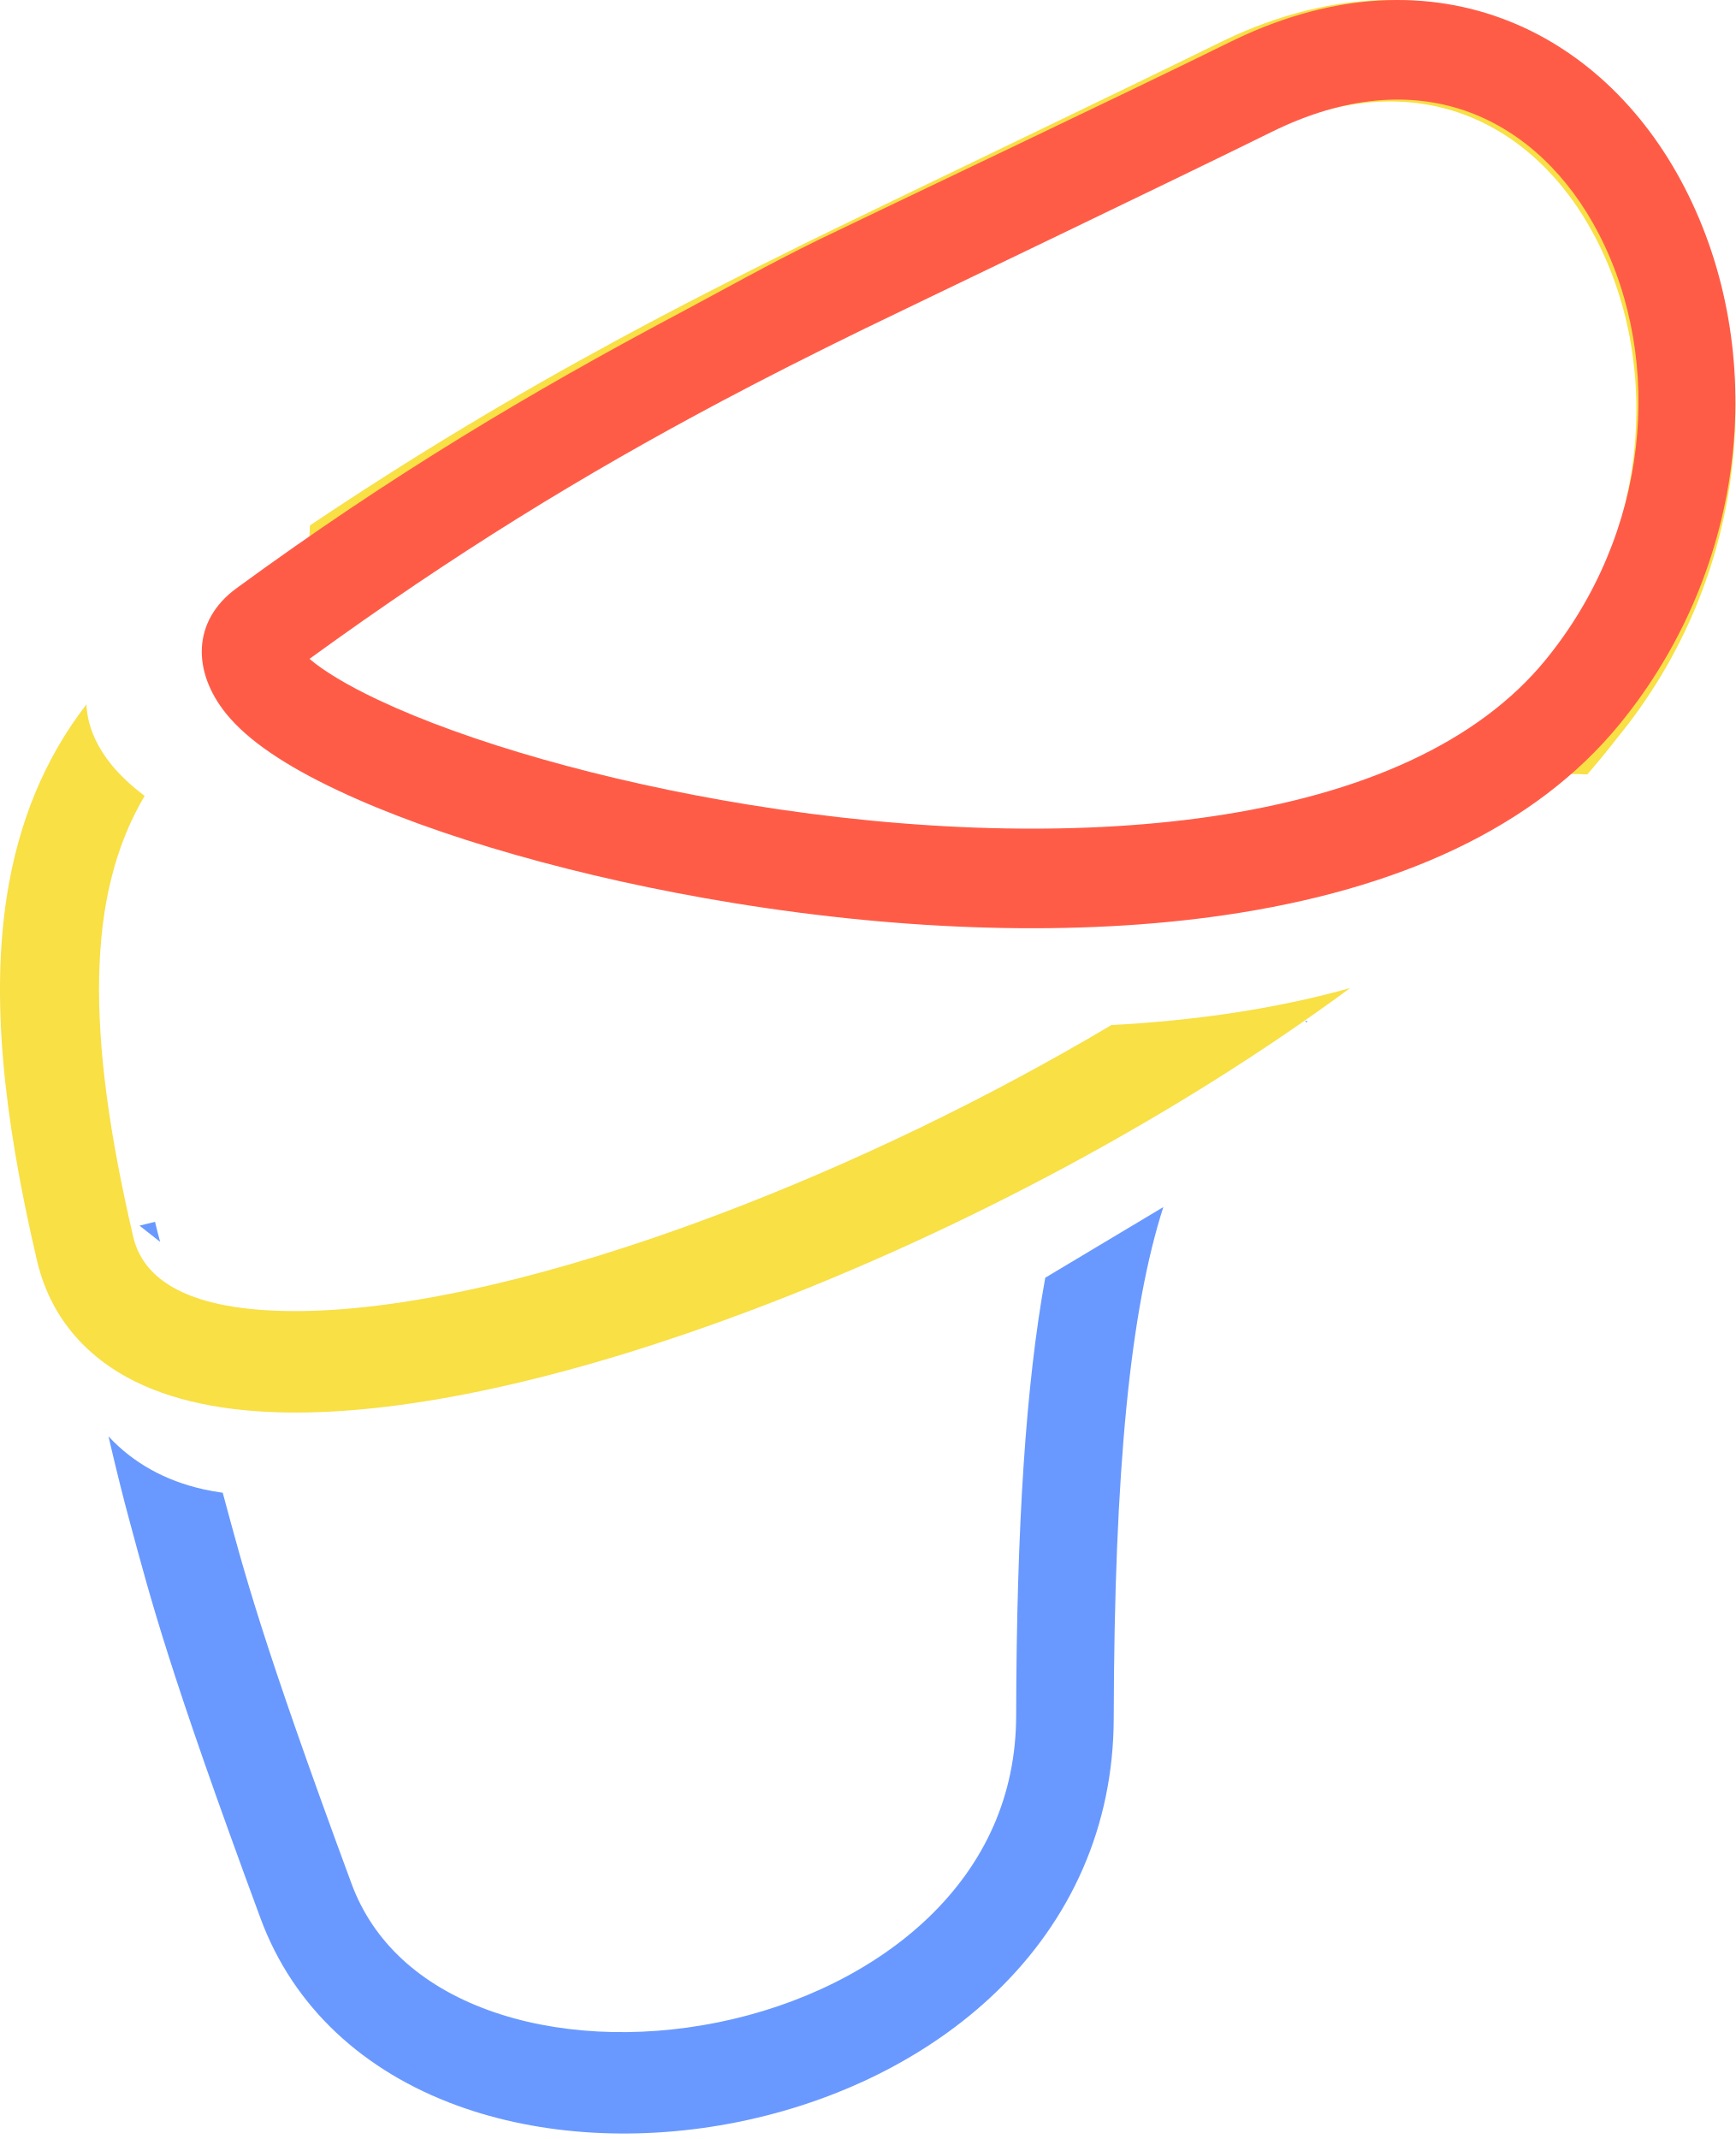
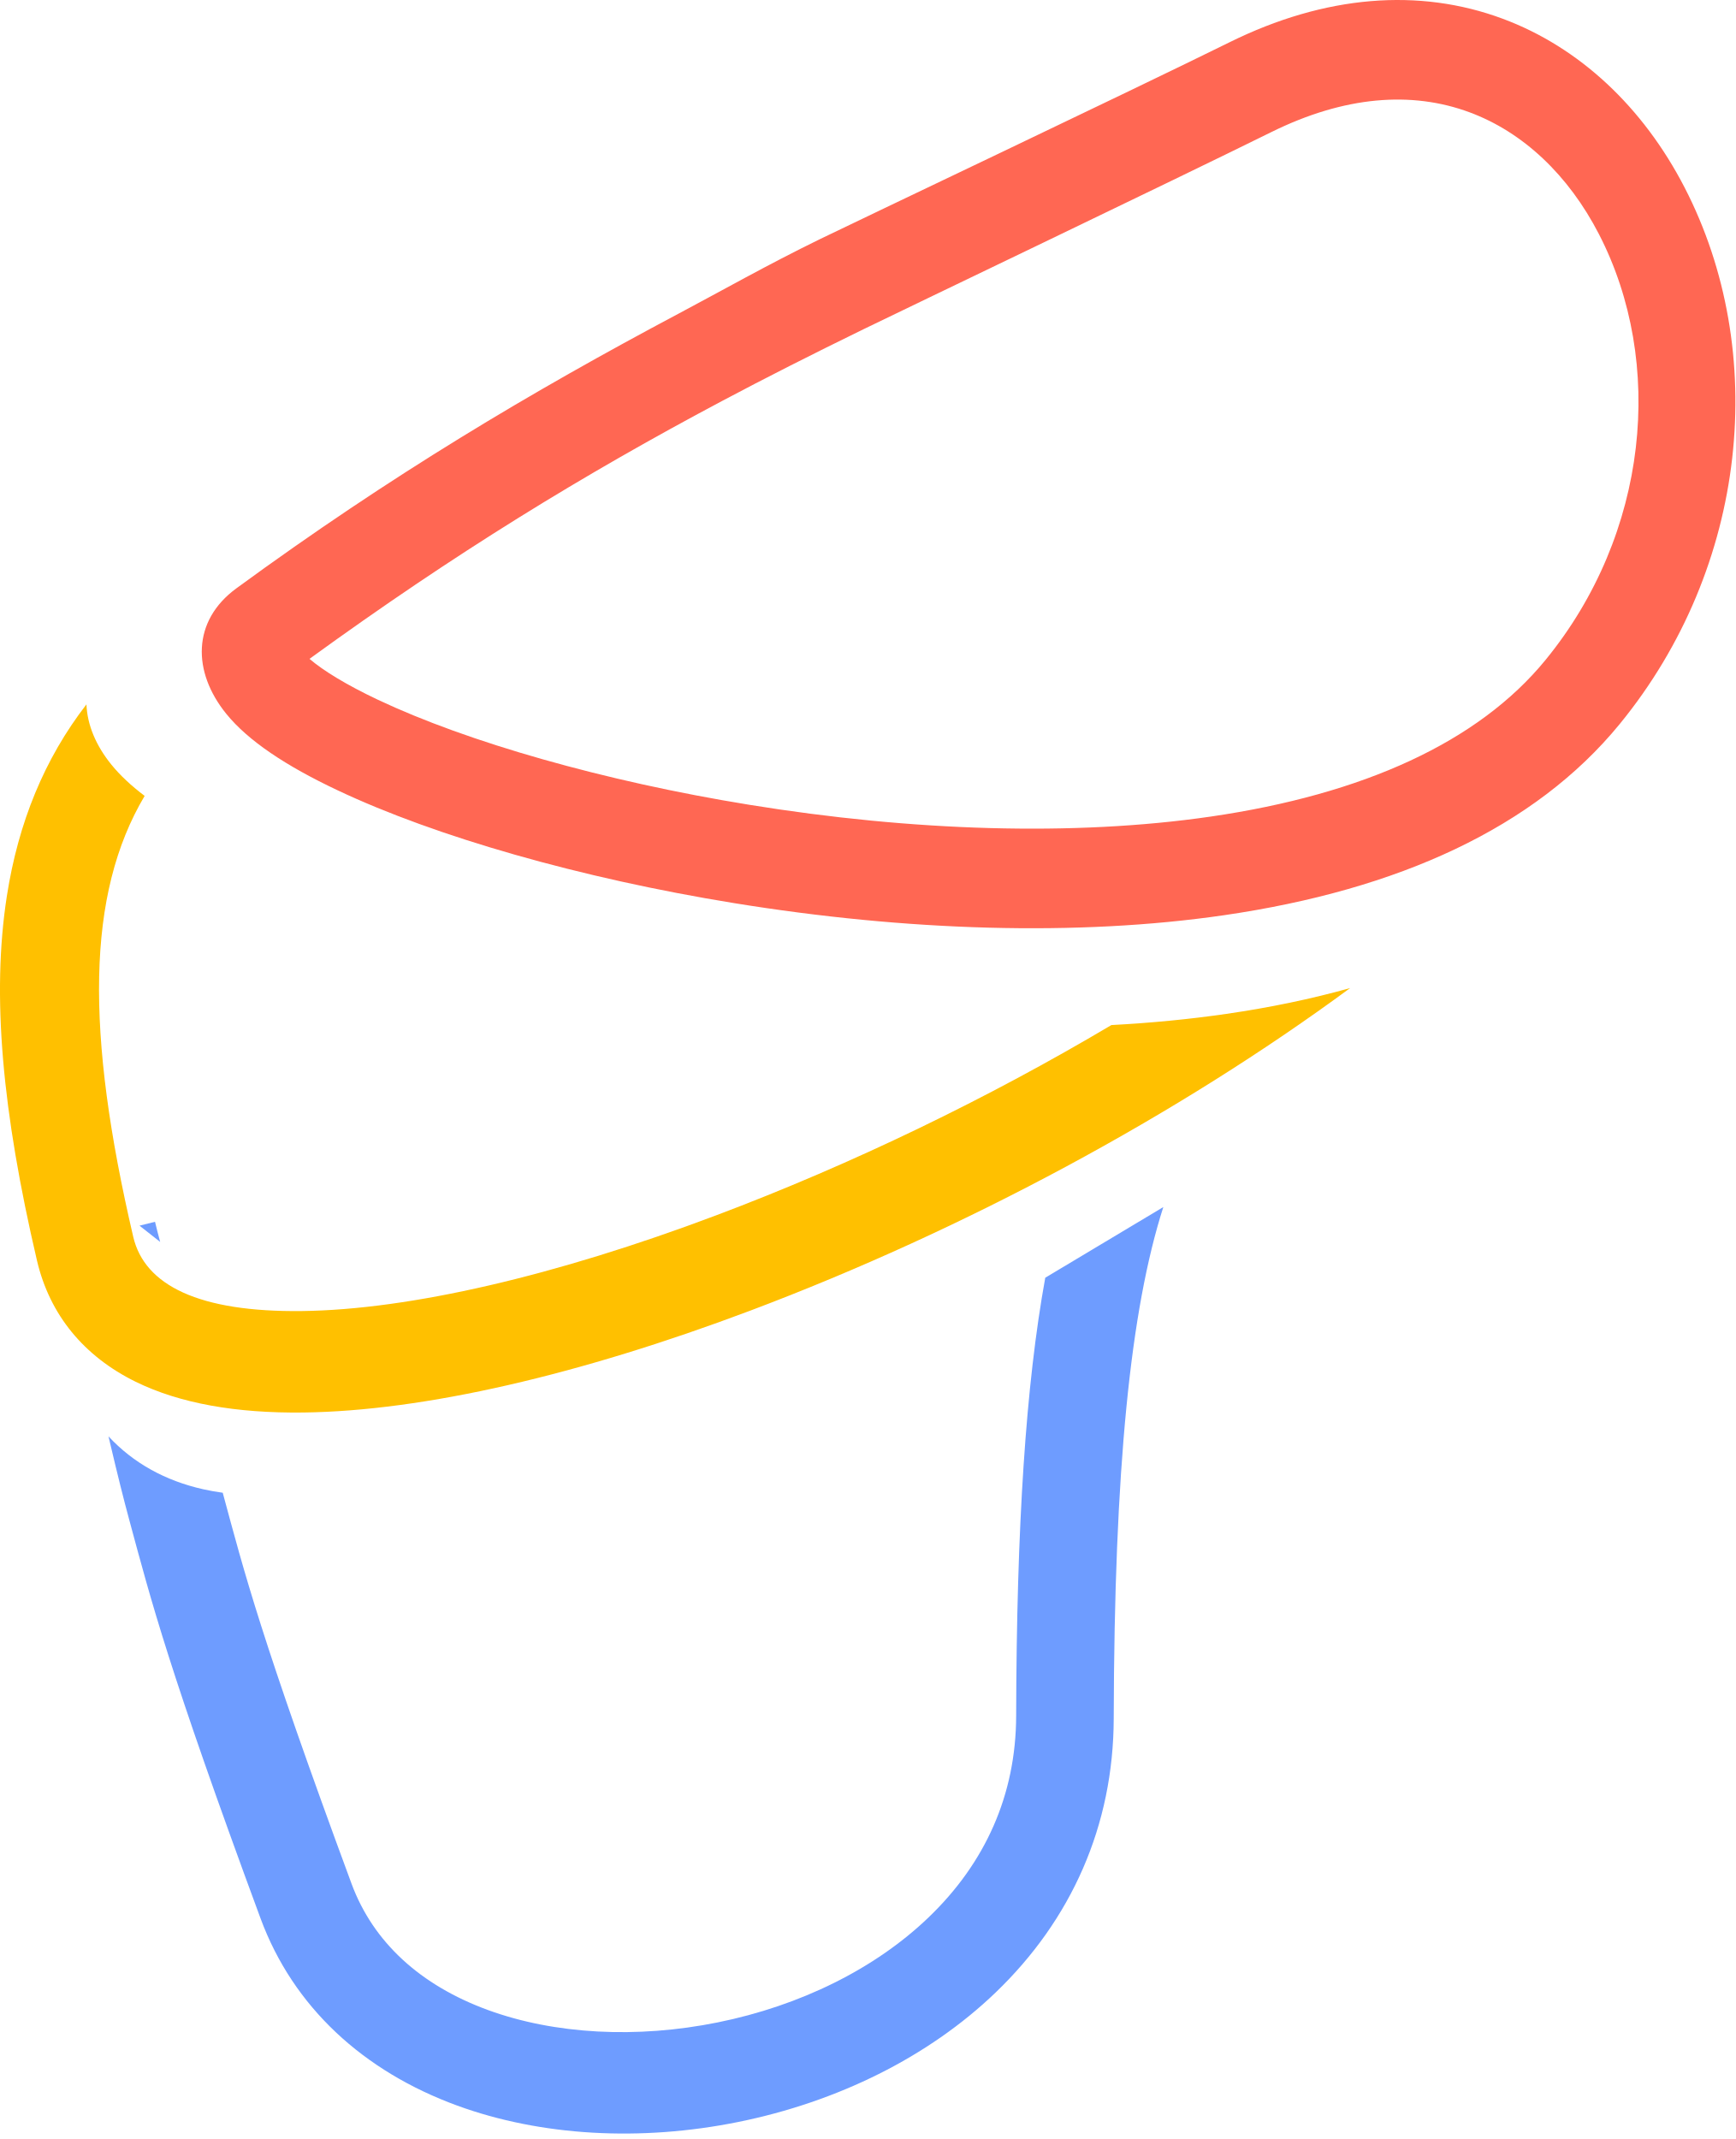
<svg xmlns="http://www.w3.org/2000/svg" width="43px" height="53px" viewBox="0 0 43 53" version="1.1">
  <g id="Page-1" stroke="none" stroke-width="1" fill="none" fill-rule="evenodd">
-     <g id="home" transform="translate(-716, -59)" fill-rule="nonzero">
-       <g transform="translate(-19, -1)" id="notch">
-         <g transform="translate(732, 59.5)">
-           <path d="M7.085,32.074 C7.519,32.862 8.185,33.482 9.047,33.914 C9.191,33.986 9.34,34.053 9.494,34.115 C9.495,34.135 9.495,34.156 9.495,34.176 C9.534,36.109 9.537,37.824 10.247,44.286 C10.416,45.821 11.293,47.141 12.769,48.14 C14.226,49.126 16.175,49.724 18.218,49.816 C20.3,49.91 22.321,49.471 23.916,48.557 C25.606,47.588 26.753,46.135 27.231,44.238 C28.383,39.662 29.45,36.331 30.558,33.875 L33.82,32.885 C32.413,35.156 31.077,38.866 29.563,44.878 C28.912,47.468 27.328,49.474 25.077,50.765 C23.076,51.912 20.618,52.445 18.114,52.332 C15.659,52.222 13.293,51.495 11.458,50.254 C9.41,48.869 8.107,46.908 7.851,44.573 C7.132,38.025 7.125,36.271 7.084,34.229 C7.072,33.644 7.072,33.046 7.082,32.254 C7.083,32.207 7.084,32.146 7.085,32.074 Z M9.094,27.194 L9.49,27.195 C9.488,27.368 9.489,27.539 9.493,27.709 C9.363,27.541 9.23,27.369 9.094,27.194 Z M38.346,29.255 L38.404,29.287 C38.391,29.292 38.379,29.298 38.366,29.304 L38.346,29.255 Z" id="Shape" fill="#6999FF" transform="translate(22.73963, 39.77063) rotate(-14) translate(-22.73963, -39.77063) " />
-           <path d="M36.454,24.982 C32.199,28.118 26.91,30.971 21.59,32.975 C17.374,34.563 13.502,35.463 10.513,35.499 C8.855,35.519 7.459,35.276 6.359,34.736 C5.087,34.11 4.232,33.087 3.915,31.729 C3.057,28.055 2.787,25.168 3.17,22.702 C3.454,20.879 4.102,19.298 5.142,17.953 C5.161,18.455 5.375,18.973 5.76,19.446 C5.974,19.71 6.25,19.968 6.584,20.221 C5.137,22.659 5.12,26.084 6.301,31.144 C6.582,32.351 7.934,33.016 10.484,32.985 C13.153,32.952 16.768,32.112 20.744,30.614 C24.116,29.344 27.478,27.716 30.538,25.899 C31.518,25.847 32.47,25.755 33.386,25.622 C34.468,25.465 35.492,25.252 36.454,24.982 Z M42.331,19.688 C41.43,19.645 40.122,19.765 38.589,19.996 C39.585,19.061 40.455,18.123 41.168,17.199 L41.179,17.184 L41.191,17.169 C43.809,13.978 44.222,9.653 42.545,6.411 C41.774,4.92 40.628,3.839 39.273,3.337 C37.804,2.792 36.102,2.924 34.256,3.835 C32.131,4.883 25.363,8.128 24.009,8.796 C22.315,9.632 20.861,10.378 19.468,11.132 C16.369,12.808 13.506,14.564 10.469,16.687 C10.559,15.765 10.629,14.709 10.68,13.519 C13.22,11.815 15.69,10.332 18.323,8.908 C19.745,8.138 21.226,7.379 22.945,6.53 C24.316,5.854 31.083,2.61 33.193,1.569 C35.614,0.374 37.996,0.189 40.107,0.972 C42.06,1.696 43.667,3.212 44.713,5.233 C46.852,9.368 46.336,14.792 43.081,18.773 C42.845,19.078 42.595,19.383 42.331,19.688 Z" id="notch-copy-6" fill="#F8E045" />
-           <path d="M19.807,8.275 C20.913,7.688 21.996,7.071 23.313,6.427 C24.183,6.002 31.04,2.746 33.462,1.549 C35.832,0.377 38.164,0.195 40.231,0.963 C42.143,1.673 43.716,3.161 44.74,5.144 C46.837,9.206 46.328,14.537 43.13,18.444 C41.03,21.01 37.65,22.548 33.33,23.177 C29.688,23.707 25.451,23.57 21.186,22.877 C17.382,22.26 13.788,21.228 11.361,20.08 C10.08,19.475 9.145,18.852 8.606,18.186 C7.762,17.144 7.757,15.882 8.858,15.077 C12.696,12.27 16.164,10.21 19.807,8.275 Z M12.365,17.839 C14.574,18.883 17.961,19.856 21.561,20.44 C25.606,21.097 29.609,21.226 32.993,20.734 C36.78,20.183 39.631,18.886 41.292,16.856 C43.855,13.725 44.26,9.481 42.618,6.3 C41.863,4.837 40.741,3.776 39.414,3.283 C37.976,2.749 36.31,2.879 34.503,3.772 C32.06,4.98 25.243,8.243 24.391,8.66 C23.097,9.292 21.968,9.864 20.887,10.438 C17.448,12.264 14.276,14.207 10.669,16.825 C11.007,17.116 11.588,17.472 12.365,17.839 Z" id="notch-copy-7" fill="#FF5C47" />
-         </g>
-       </g>
+     <g id="orbitmark" fill-rule="nonzero">
+       <path d="M4.153,32.128 C4.587,32.917 5.253,33.537 6.115,33.969 C6.259,34.041 6.408,34.108 6.562,34.169 C6.563,34.19 6.563,34.21 6.563,34.231 C6.602,36.164 6.605,37.879 7.315,44.34 C7.484,45.876 8.361,47.196 9.837,48.195 C11.294,49.18 13.243,49.779 15.286,49.87 C17.368,49.964 19.389,49.526 20.984,48.611 C22.675,47.643 23.821,46.189 24.299,44.293 C25.451,39.716 26.518,36.385 27.626,33.93 L30.888,32.939 C29.481,35.211 28.145,38.92 26.631,44.933 C25.98,47.522 24.396,49.529 22.145,50.819 C20.144,51.967 17.686,52.499 15.182,52.387 C12.727,52.277 10.361,51.55 8.526,50.309 C6.478,48.923 5.175,46.962 4.919,44.627 C4.2,38.079 4.193,36.325 4.152,34.283 C4.14,33.699 4.141,33.101 4.151,32.308 C4.151,32.262 4.152,32.201 4.153,32.128 Z M6.162,27.249 L6.558,27.249 C6.556,27.422 6.558,27.594 6.561,27.764 C6.431,27.595 6.298,27.423 6.162,27.249 Z" id="Shape" fill="#6E9CFF" transform="translate(17.51575, 39.8251) rotate(-14) translate(-17.51575, -39.8251) " />
+       <path d="M33.454,24.482 C29.199,27.618 23.91,30.471 18.59,32.475 C14.374,34.063 10.502,34.963 7.513,34.999 C5.855,35.019 4.459,34.776 3.359,34.236 C2.087,33.61 1.232,32.587 0.915,31.229 C0.057,27.555 -0.213,24.668 0.17,22.202 C0.454,20.379 1.102,18.798 2.142,17.453 C2.161,17.955 2.375,18.473 2.76,18.946 C2.974,19.21 3.25,19.468 3.584,19.721 C2.137,22.159 2.12,25.584 3.301,30.644 C3.582,31.851 4.934,32.516 7.484,32.485 C10.153,32.452 13.768,31.612 17.744,30.114 C21.116,28.844 24.478,27.216 27.538,25.399 C28.518,25.347 29.47,25.255 30.386,25.122 C31.468,24.965 32.492,24.752 33.454,24.482 Z" id="notch-copy-6" fill="#FFC000" />
+       <path d="M16.807,7.775 C17.913,7.188 18.996,6.571 20.313,5.927 C21.183,5.502 28.04,2.246 30.462,1.049 C32.832,-0.123 35.164,-0.305 37.231,0.463 C39.143,1.173 40.716,2.661 41.74,4.644 C43.837,8.706 43.328,14.037 40.13,17.944 C38.03,20.51 34.65,22.048 30.33,22.677 C26.688,23.207 22.451,23.07 18.186,22.377 C14.382,21.76 10.788,20.728 8.361,19.58 C7.08,18.975 6.145,18.352 5.606,17.686 C4.762,16.644 4.757,15.382 5.858,14.577 C9.696,11.77 13.164,9.71 16.807,7.775 Z M9.365,17.339 C11.574,18.383 14.961,19.356 18.561,19.94 C22.606,20.597 26.609,20.726 29.993,20.234 C33.78,19.683 36.631,18.386 38.292,16.356 C40.855,13.225 41.26,8.981 39.618,5.8 C38.863,4.337 37.741,3.276 36.414,2.783 C34.976,2.249 33.31,2.379 31.503,3.272 C29.06,4.48 22.243,7.743 21.391,8.16 C20.097,8.792 18.968,9.364 17.887,9.938 C14.448,11.764 11.276,13.707 7.669,16.325 C8.007,16.616 8.588,16.972 9.365,17.339 Z" id="notch-copy-7" fill="#FF6753" />
    </g>
  </g>
</svg>
